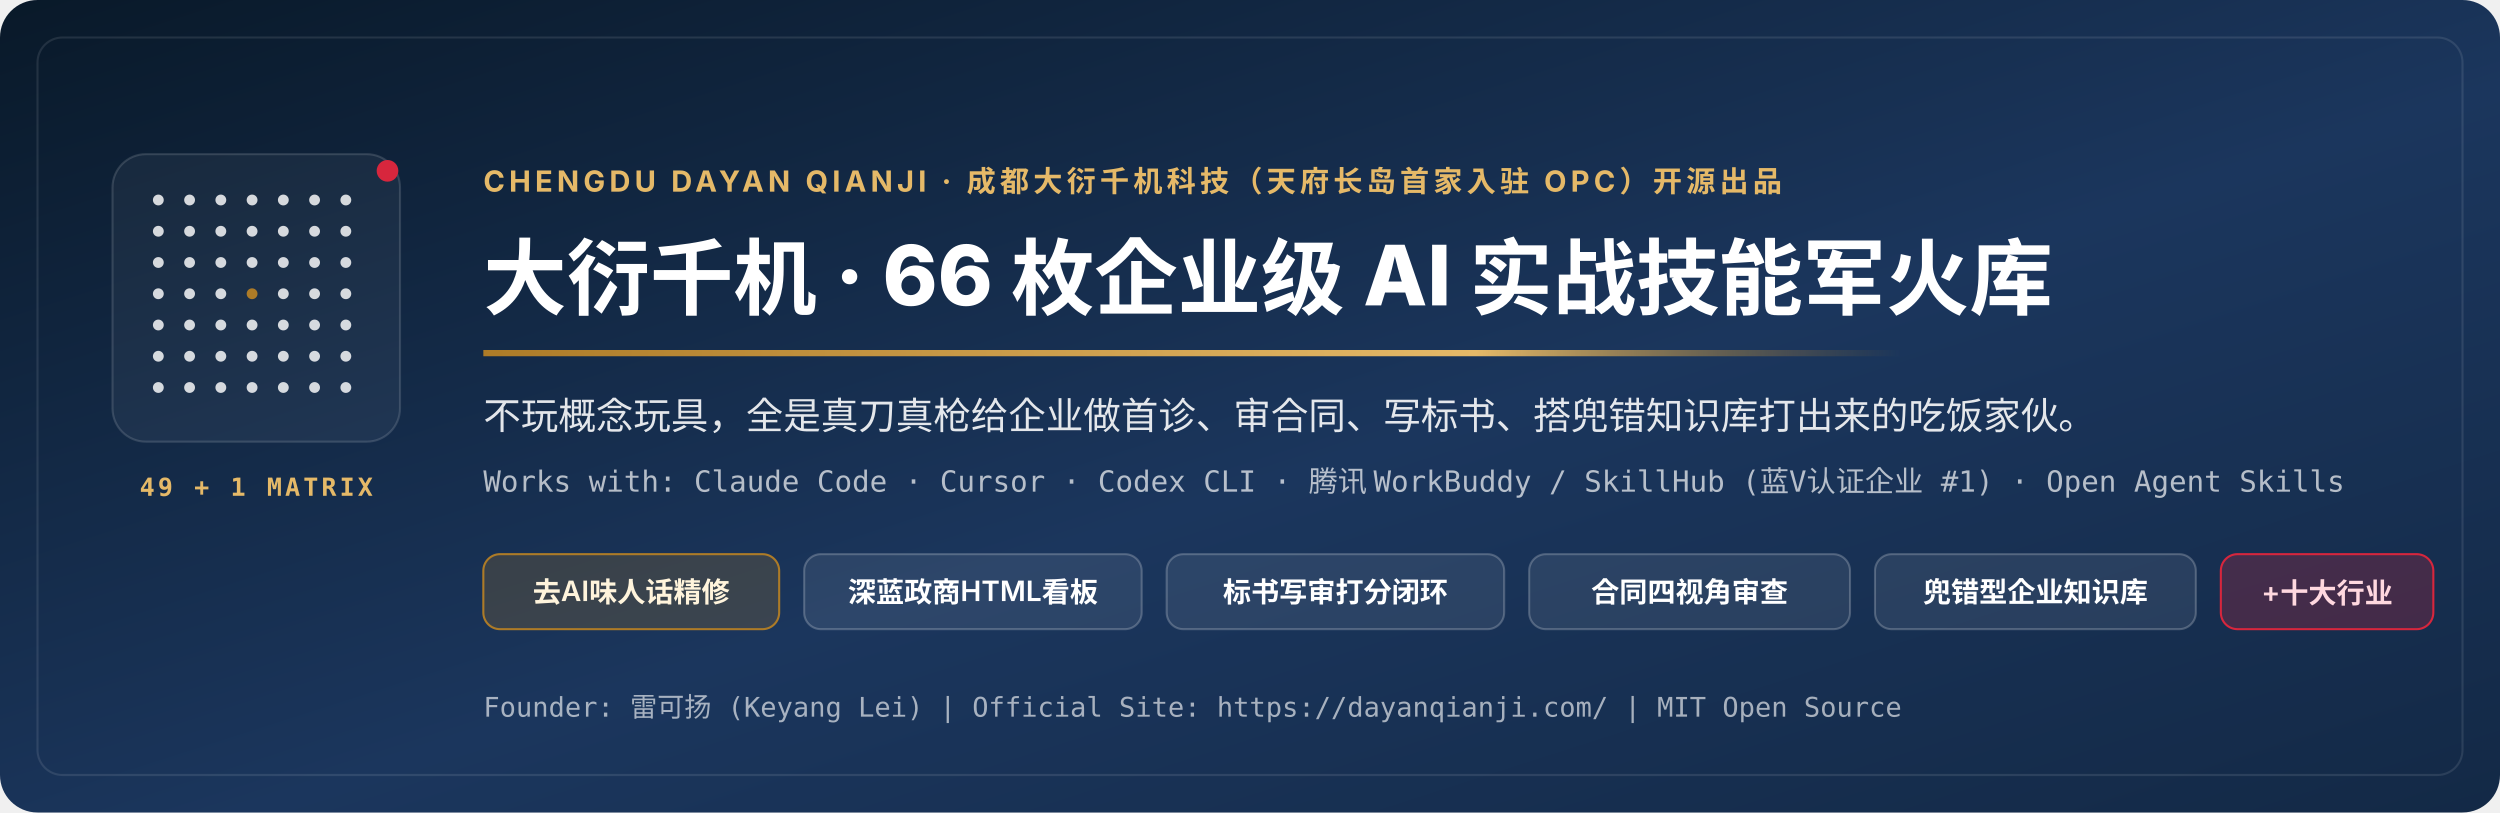
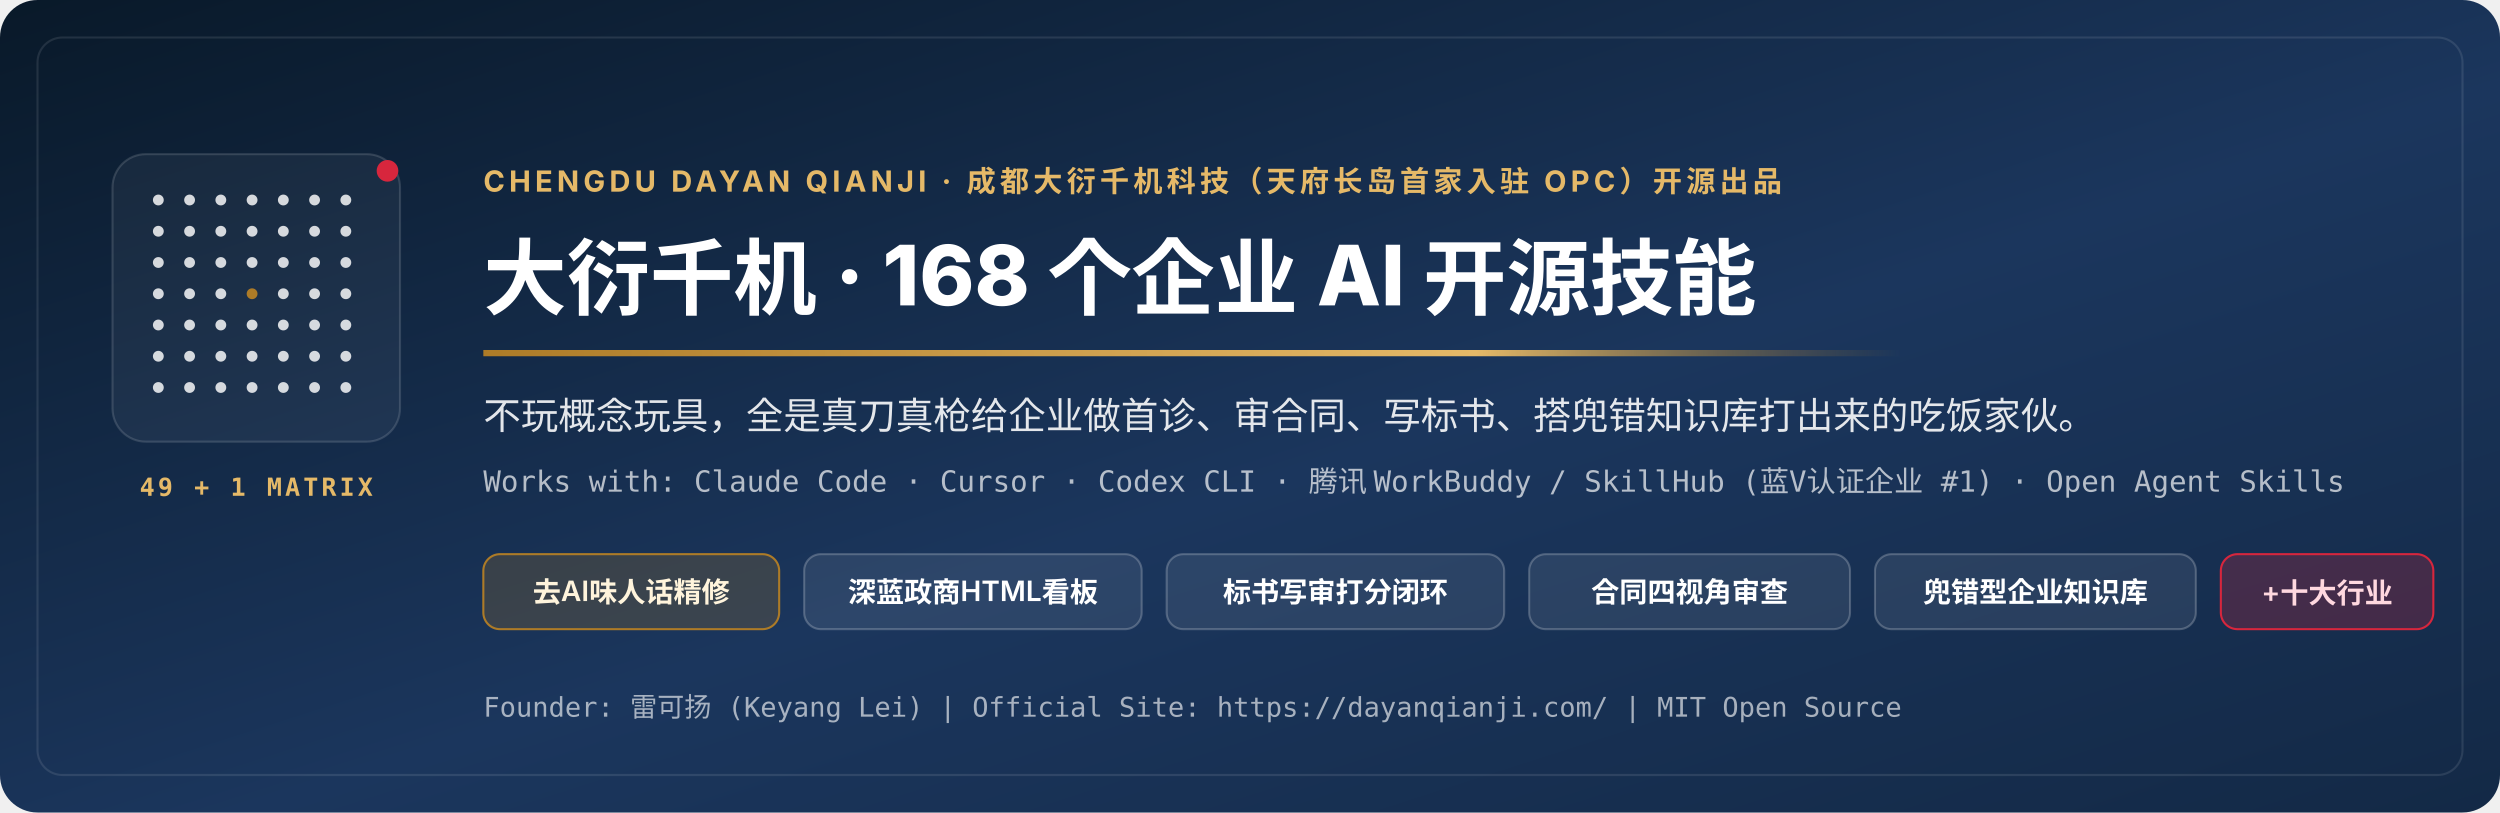
<svg xmlns="http://www.w3.org/2000/svg" viewBox="0 0 1200 390" width="1200" height="390">
  <defs>
    <linearGradient id="bg" x1="0%" y1="0%" x2="100%" y2="100%">
      <stop offset="0%" stop-color="#091929" />
      <stop offset="55%" stop-color="#1B365D" />
      <stop offset="100%" stop-color="#132946" />
    </linearGradient>
    <linearGradient id="goldline" x1="0%" y1="0%" x2="100%" y2="0%">
      <stop offset="0%" stop-color="#AD7B27" />
      <stop offset="70%" stop-color="#E5B968" />
      <stop offset="100%" stop-color="rgba(173,123,39,0)" />
    </linearGradient>
  </defs>
  <rect width="1200" height="390" rx="18" fill="url(#bg)" />
  <rect x="18" y="18" width="1164" height="354" rx="12" fill="none" stroke="rgba(255,255,255,0.10)" stroke-width="1" />
  <rect x="54" y="74" width="138" height="138" rx="16" fill="rgba(255,255,255,0.05)" stroke="rgba(255,255,255,0.14)" />
  <circle cx="76" cy="96" r="2.6" fill="rgba(255,255,255,0.82)" />
  <circle cx="91" cy="96" r="2.6" fill="rgba(255,255,255,0.82)" />
  <circle cx="106" cy="96" r="2.6" fill="rgba(255,255,255,0.82)" />
  <circle cx="121" cy="96" r="2.6" fill="rgba(255,255,255,0.82)" />
  <circle cx="136" cy="96" r="2.6" fill="rgba(255,255,255,0.82)" />
  <circle cx="151" cy="96" r="2.6" fill="rgba(255,255,255,0.82)" />
  <circle cx="166" cy="96" r="2.6" fill="rgba(255,255,255,0.82)" />
  <circle cx="76" cy="111" r="2.6" fill="rgba(255,255,255,0.82)" />
  <circle cx="91" cy="111" r="2.6" fill="rgba(255,255,255,0.82)" />
  <circle cx="106" cy="111" r="2.6" fill="rgba(255,255,255,0.82)" />
  <circle cx="121" cy="111" r="2.6" fill="rgba(255,255,255,0.82)" />
  <circle cx="136" cy="111" r="2.6" fill="rgba(255,255,255,0.82)" />
  <circle cx="151" cy="111" r="2.6" fill="rgba(255,255,255,0.82)" />
  <circle cx="166" cy="111" r="2.6" fill="rgba(255,255,255,0.82)" />
  <circle cx="76" cy="126" r="2.6" fill="rgba(255,255,255,0.82)" />
  <circle cx="91" cy="126" r="2.6" fill="rgba(255,255,255,0.82)" />
  <circle cx="106" cy="126" r="2.6" fill="rgba(255,255,255,0.82)" />
  <circle cx="121" cy="126" r="2.6" fill="rgba(255,255,255,0.82)" />
  <circle cx="136" cy="126" r="2.6" fill="rgba(255,255,255,0.82)" />
  <circle cx="151" cy="126" r="2.6" fill="rgba(255,255,255,0.82)" />
  <circle cx="166" cy="126" r="2.6" fill="rgba(255,255,255,0.82)" />
  <circle cx="76" cy="141" r="2.6" fill="rgba(255,255,255,0.82)" />
  <circle cx="91" cy="141" r="2.6" fill="rgba(255,255,255,0.82)" />
  <circle cx="106" cy="141" r="2.6" fill="rgba(255,255,255,0.82)" />
  <circle cx="121" cy="141" r="2.6" fill="#AD7B27" />
  <circle cx="136" cy="141" r="2.6" fill="rgba(255,255,255,0.82)" />
  <circle cx="151" cy="141" r="2.6" fill="rgba(255,255,255,0.82)" />
  <circle cx="166" cy="141" r="2.6" fill="rgba(255,255,255,0.82)" />
  <circle cx="76" cy="156" r="2.6" fill="rgba(255,255,255,0.82)" />
  <circle cx="91" cy="156" r="2.6" fill="rgba(255,255,255,0.82)" />
  <circle cx="106" cy="156" r="2.6" fill="rgba(255,255,255,0.82)" />
  <circle cx="121" cy="156" r="2.6" fill="rgba(255,255,255,0.82)" />
  <circle cx="136" cy="156" r="2.6" fill="rgba(255,255,255,0.82)" />
  <circle cx="151" cy="156" r="2.6" fill="rgba(255,255,255,0.82)" />
  <circle cx="166" cy="156" r="2.6" fill="rgba(255,255,255,0.82)" />
  <circle cx="76" cy="171" r="2.6" fill="rgba(255,255,255,0.82)" />
  <circle cx="91" cy="171" r="2.6" fill="rgba(255,255,255,0.82)" />
  <circle cx="106" cy="171" r="2.6" fill="rgba(255,255,255,0.82)" />
  <circle cx="121" cy="171" r="2.6" fill="rgba(255,255,255,0.82)" />
  <circle cx="136" cy="171" r="2.6" fill="rgba(255,255,255,0.82)" />
  <circle cx="151" cy="171" r="2.6" fill="rgba(255,255,255,0.82)" />
  <circle cx="166" cy="171" r="2.6" fill="rgba(255,255,255,0.82)" />
  <circle cx="76" cy="186" r="2.6" fill="rgba(255,255,255,0.82)" />
  <circle cx="91" cy="186" r="2.6" fill="rgba(255,255,255,0.82)" />
  <circle cx="106" cy="186" r="2.6" fill="rgba(255,255,255,0.82)" />
  <circle cx="121" cy="186" r="2.6" fill="rgba(255,255,255,0.82)" />
  <circle cx="136" cy="186" r="2.6" fill="rgba(255,255,255,0.82)" />
  <circle cx="151" cy="186" r="2.6" fill="rgba(255,255,255,0.82)" />
  <circle cx="166" cy="186" r="2.6" fill="rgba(255,255,255,0.82)" />
  <circle cx="186" cy="82" r="5.2" fill="#D7263D" />
  <text x="123" y="238" text-anchor="middle" fill="#E5B968" font-family="ui-monospace, SFMono-Regular, Menlo, monospace" font-size="12" font-weight="700" letter-spacing="1.5">49 + 1 MATRIX</text>
  <text x="232" y="92" fill="#E5B968" font-family="-apple-system, BlinkMacSystemFont, 'PingFang SC', 'Microsoft YaHei', sans-serif" font-size="14" font-weight="700" letter-spacing="2">CHENGDU DAYAN QIANJI · 成都大衍千机科技（天府长岛首家入驻 OPC）开源出品</text>
-   <text x="232" y="148" fill="#FFFFFF" font-family="-apple-system, BlinkMacSystemFont, 'PingFang SC', 'Microsoft YaHei', sans-serif" font-size="40" font-weight="800">大衍千机 · 66 枚企业级 AI 实战技能军火库</text>
+   <text x="232" y="148" fill="#FFFFFF" font-family="-apple-system, BlinkMacSystemFont, 'PingFang SC', 'Microsoft YaHei', sans-serif" font-size="40" font-weight="800">大衍千机 · 168 个企业 AI 开源技能</text>
  <rect x="232" y="168" width="680" height="3" fill="url(#goldline)" />
  <text x="232" y="206" fill="rgba(255,255,255,0.88)" font-family="-apple-system, BlinkMacSystemFont, 'PingFang SC', 'Microsoft YaHei', sans-serif" font-size="18">不玩概念玩具，全是真刀真枪给企业做首诊、审合同、写标书、搭兜错知识库打出来的吃饭家伙。</text>
  <text x="232" y="236" fill="rgba(255,255,255,0.68)" font-family="ui-monospace, SFMono-Regular, Menlo, monospace" font-size="14">Works with: Claude Code · Cursor · Codex CLI · 腾讯 WorkBuddy / SkillHub (蓝V认证企业 #1) · Open Agent Skills</text>
  <g transform="translate(232, 266)" font-family="-apple-system, BlinkMacSystemFont, 'PingFang SC', 'Microsoft YaHei', sans-serif" font-size="13.5" font-weight="600">
    <rect x="0" y="0" width="142" height="36" rx="8" fill="rgba(173,123,39,0.22)" stroke="#AD7B27" />
    <text x="71" y="23" text-anchor="middle" fill="#FFF4DC">去AI味人话精修</text>
    <rect x="154" y="0" width="162" height="36" rx="8" fill="rgba(255,255,255,0.08)" stroke="rgba(255,255,255,0.22)" />
    <text x="235" y="23" text-anchor="middle" fill="#FFFFFF">深蓝政商HTML看板</text>
    <rect x="328" y="0" width="162" height="36" rx="8" fill="rgba(255,255,255,0.08)" stroke="rgba(255,255,255,0.22)" />
    <text x="409" y="23" text-anchor="middle" fill="#FFFFFF">标书写审打分闭环</text>
    <rect x="502" y="0" width="154" height="36" rx="8" fill="rgba(255,255,255,0.08)" stroke="rgba(255,255,255,0.22)" />
    <text x="579" y="23" text-anchor="middle" fill="#FFFFFF">合同四视角审查</text>
    <rect x="668" y="0" width="154" height="36" rx="8" fill="rgba(255,255,255,0.08)" stroke="rgba(255,255,255,0.22)" />
    <text x="745" y="23" text-anchor="middle" fill="#FFFFFF">兜错型企业知识库</text>
    <rect x="834" y="0" width="102" height="36" rx="8" fill="rgba(215,38,61,0.24)" stroke="#D7263D" />
    <text x="885" y="23" text-anchor="middle" fill="#FFD8DF">+十大行业</text>
  </g>
  <text x="232" y="344" fill="rgba(255,255,255,0.62)" font-family="ui-monospace, SFMono-Regular, Menlo, monospace" font-size="13">Founder: 雷可扬 (Keyang Lei)  |  Official Site: https://dayanqianji.com/  |  MIT Open Source</text>
</svg>
